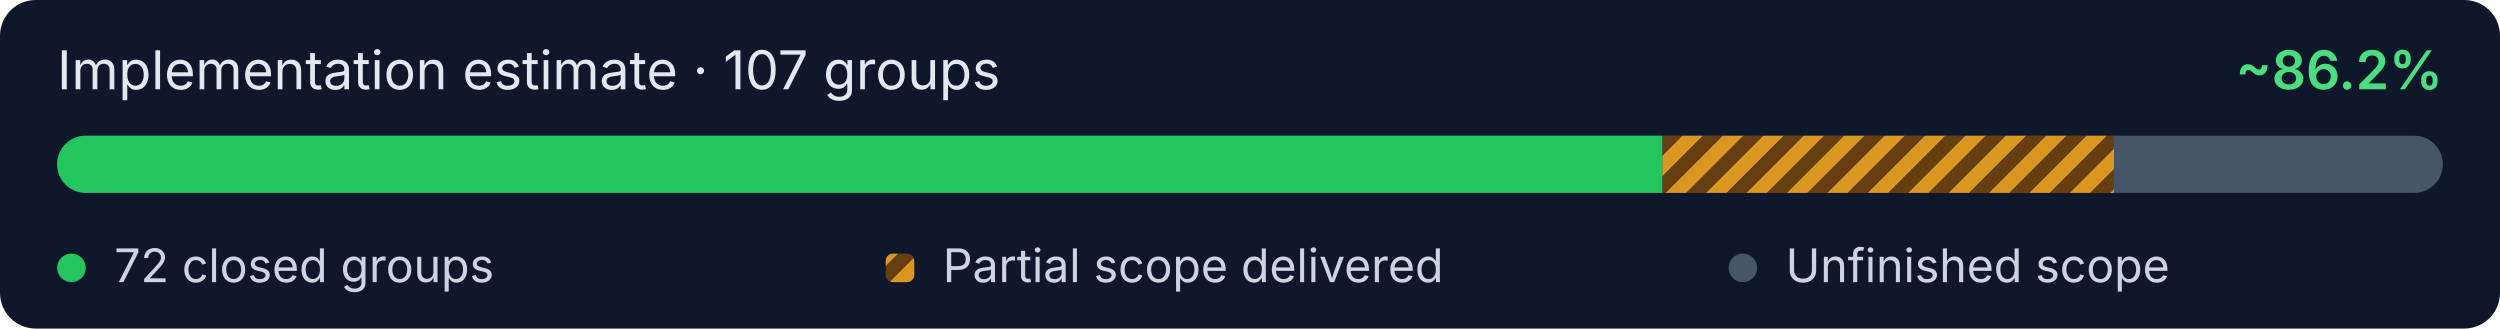
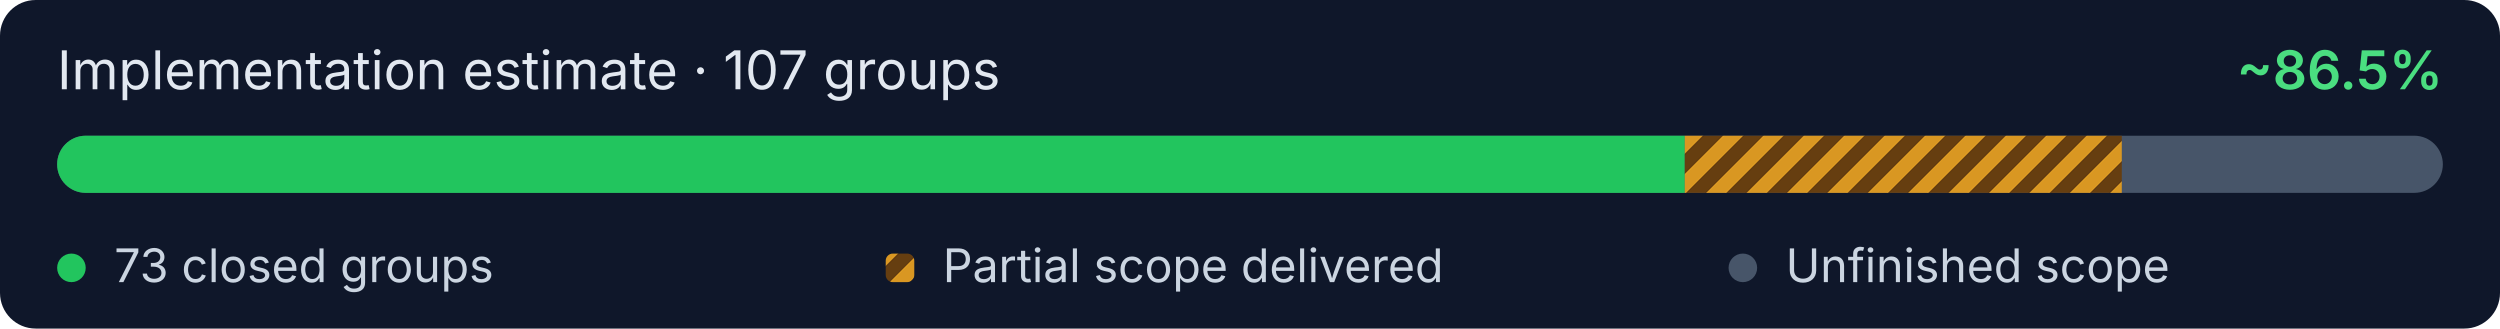
<svg xmlns="http://www.w3.org/2000/svg" width="700" height="92" viewBox="0 0 700 92" role="img" aria-labelledby="title description">
  <defs>
    <clipPath id="track">
      <rect x="16" y="38" width="668" height="16" rx="8" />
    </clipPath>
    <pattern id="partial" width="8" height="8" patternUnits="userSpaceOnUse" patternTransform="rotate(45)">
      <rect width="8" height="8" fill="#663e10" />
      <rect width="4" height="8" fill="#d99722" />
    </pattern>
  </defs>
  <rect width="700" height="92" rx="10" fill="#0f172a" />
  <g font-family="system-ui, -apple-system, BlinkMacSystemFont, 'Segoe UI', sans-serif">
    <text x="16" y="25" font-size="15" fill="#e2e8f0">Implementation estimate · 107 groups</text>
-     <text x="684" y="25" text-anchor="end" font-size="15" font-weight="600" fill="#4ade80">~86.2%</text>
+     <text x="684" y="25" text-anchor="end" font-size="15" font-weight="600" fill="#4ade80">~86.5%</text>
    <g clip-path="url(#track)">
      <rect x="16" y="38" width="668" height="16" fill="#475569" />
-       <rect id="closed-segment" x="16" y="38" width="449.495" height="16" fill="#22c55e" />
-       <rect id="partial-segment" x="465.495" y="38" width="126.421" height="16" fill="url(#partial)" />
+       <rect id="closed-segment" x="16" y="38" width="455.738" height="16" fill="#22c55e" />
+       <rect id="partial-segment" x="471.738" y="38" width="122.363" height="16" fill="url(#partial)" />
    </g>
    <circle cx="20" cy="75" r="4" fill="#22c55e" />
-     <text x="32" y="79" font-size="13" fill="#cbd5e1">72 closed groups</text>
+     <text x="32" y="79" font-size="13" fill="#cbd5e1">73 closed groups</text>
    <rect x="248" y="71" width="8" height="8" rx="2" fill="url(#partial)" />
    <text x="264" y="79" font-size="13" fill="#cbd5e1">Partial scope delivered</text>
    <circle cx="488" cy="75" r="4" fill="#475569" />
    <text x="500" y="79" font-size="13" fill="#cbd5e1">Unfinished scope</text>
  </g>
</svg>
